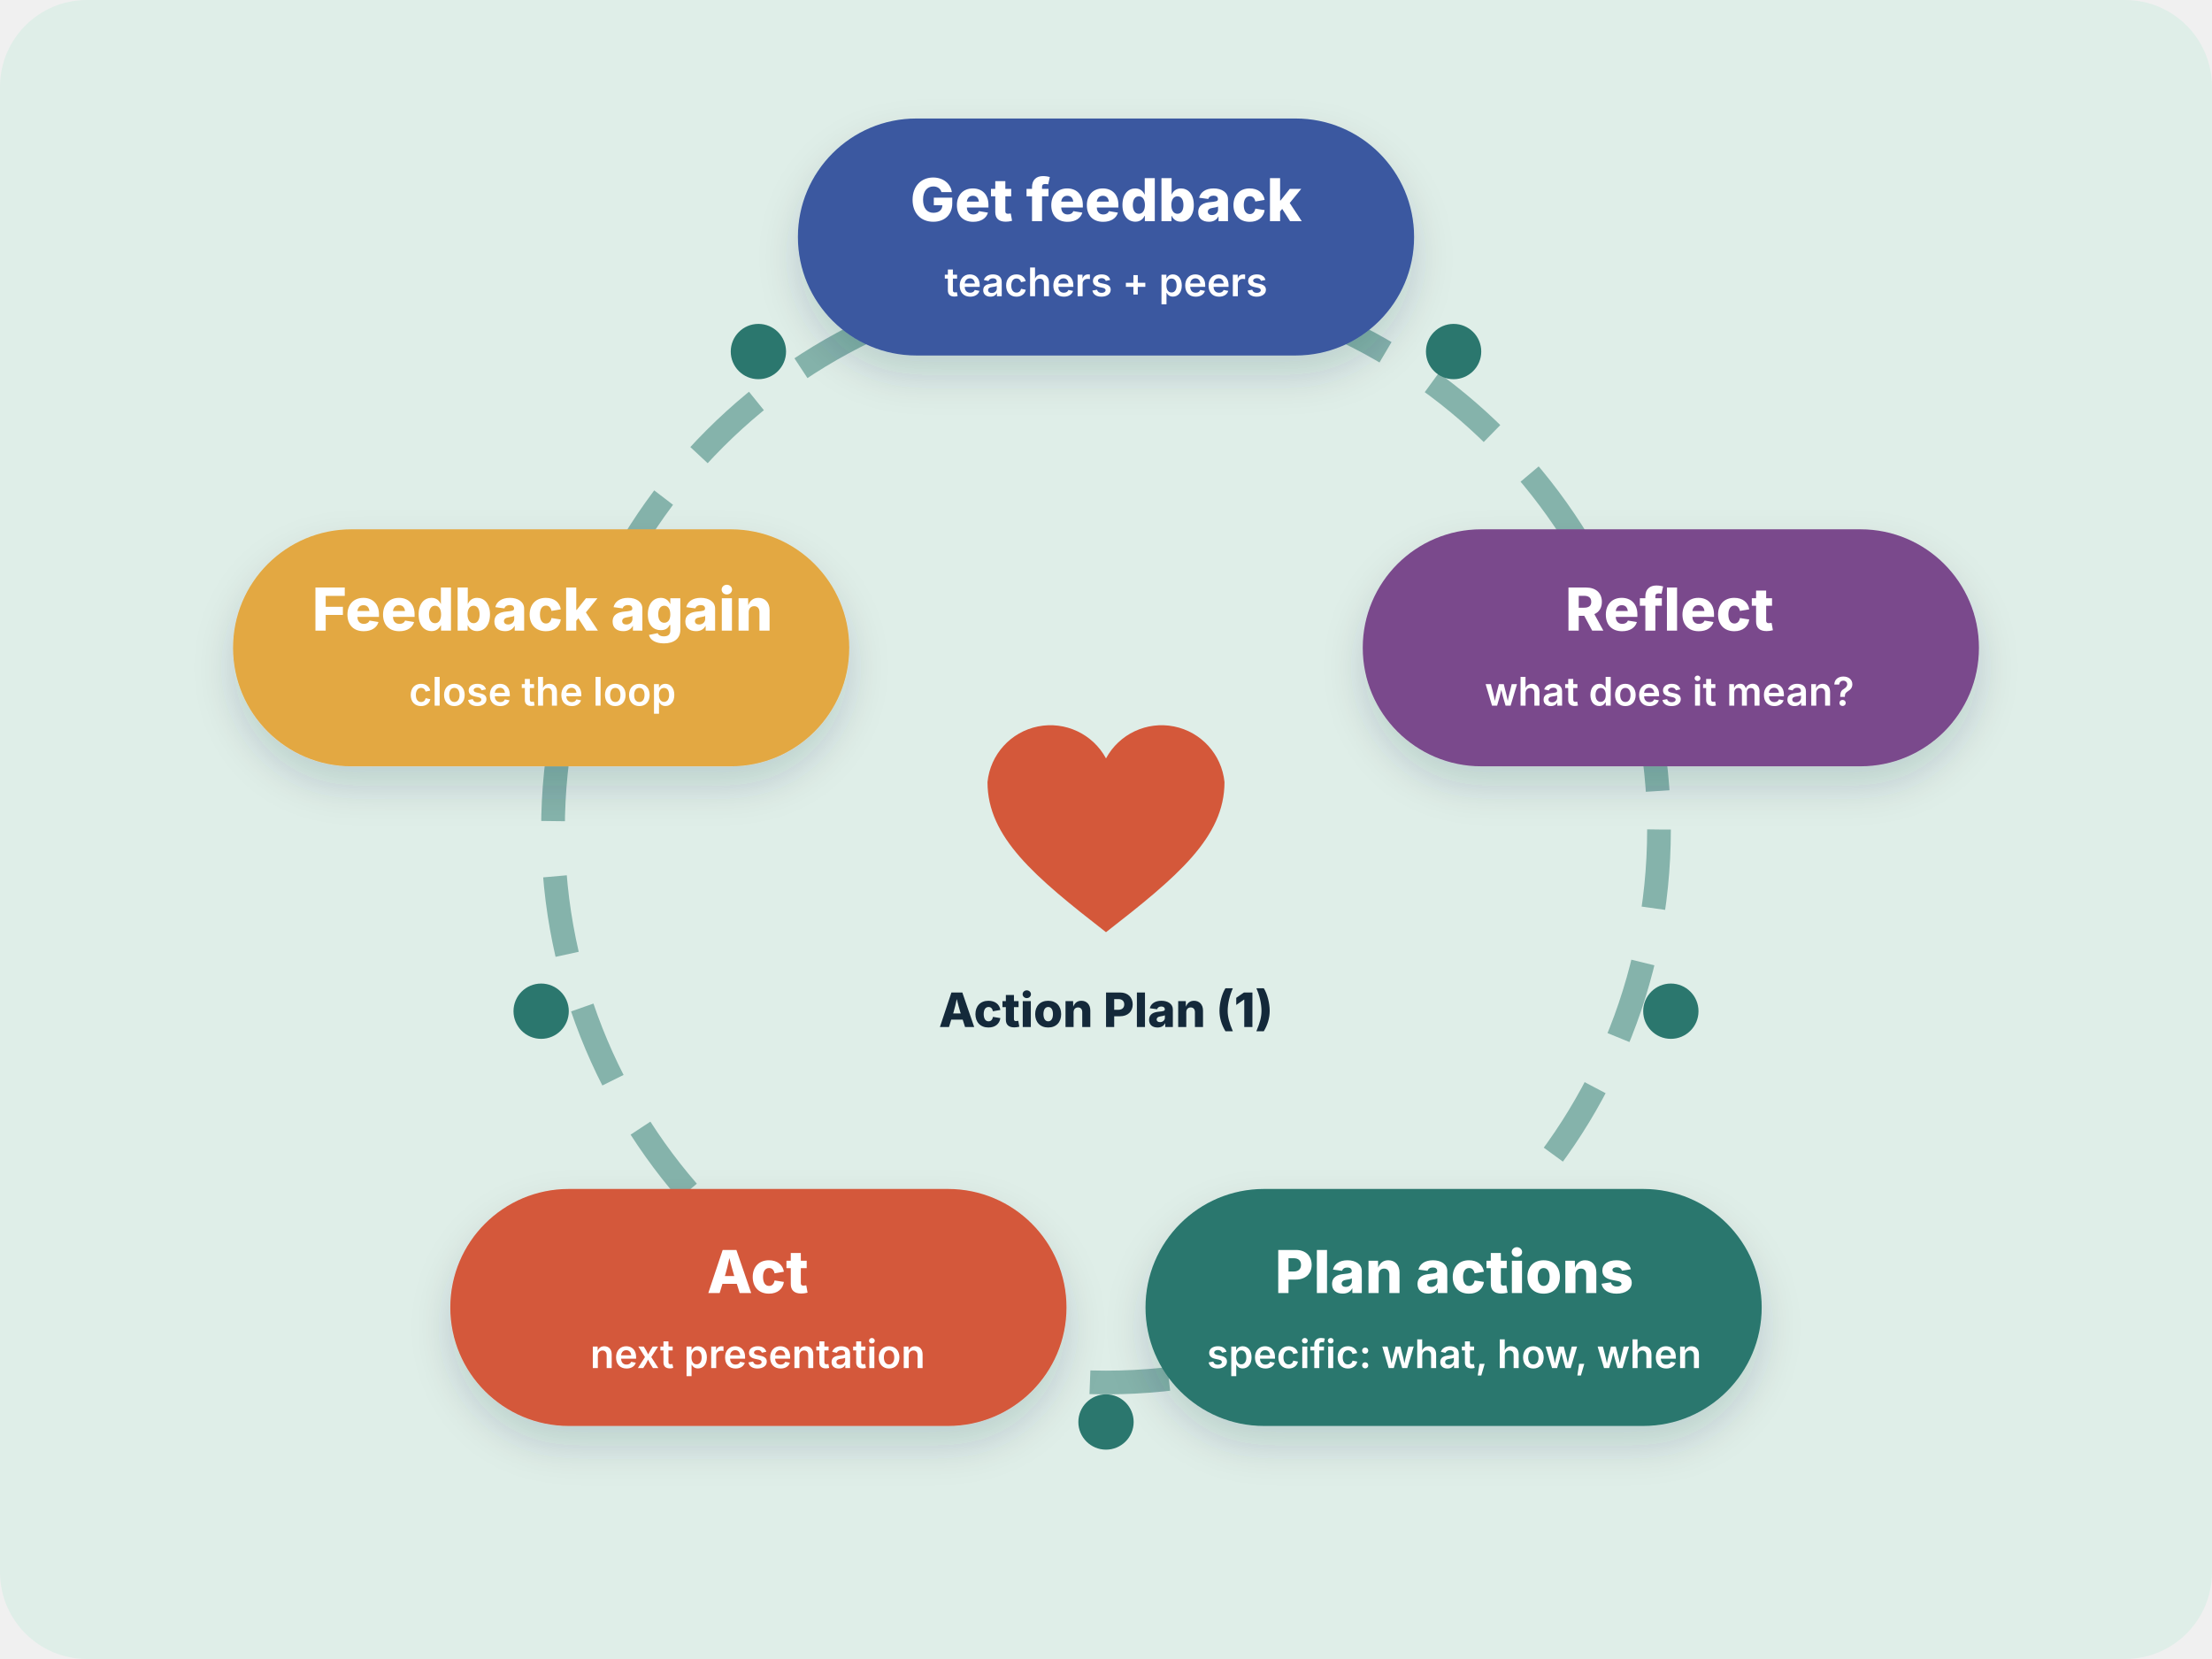
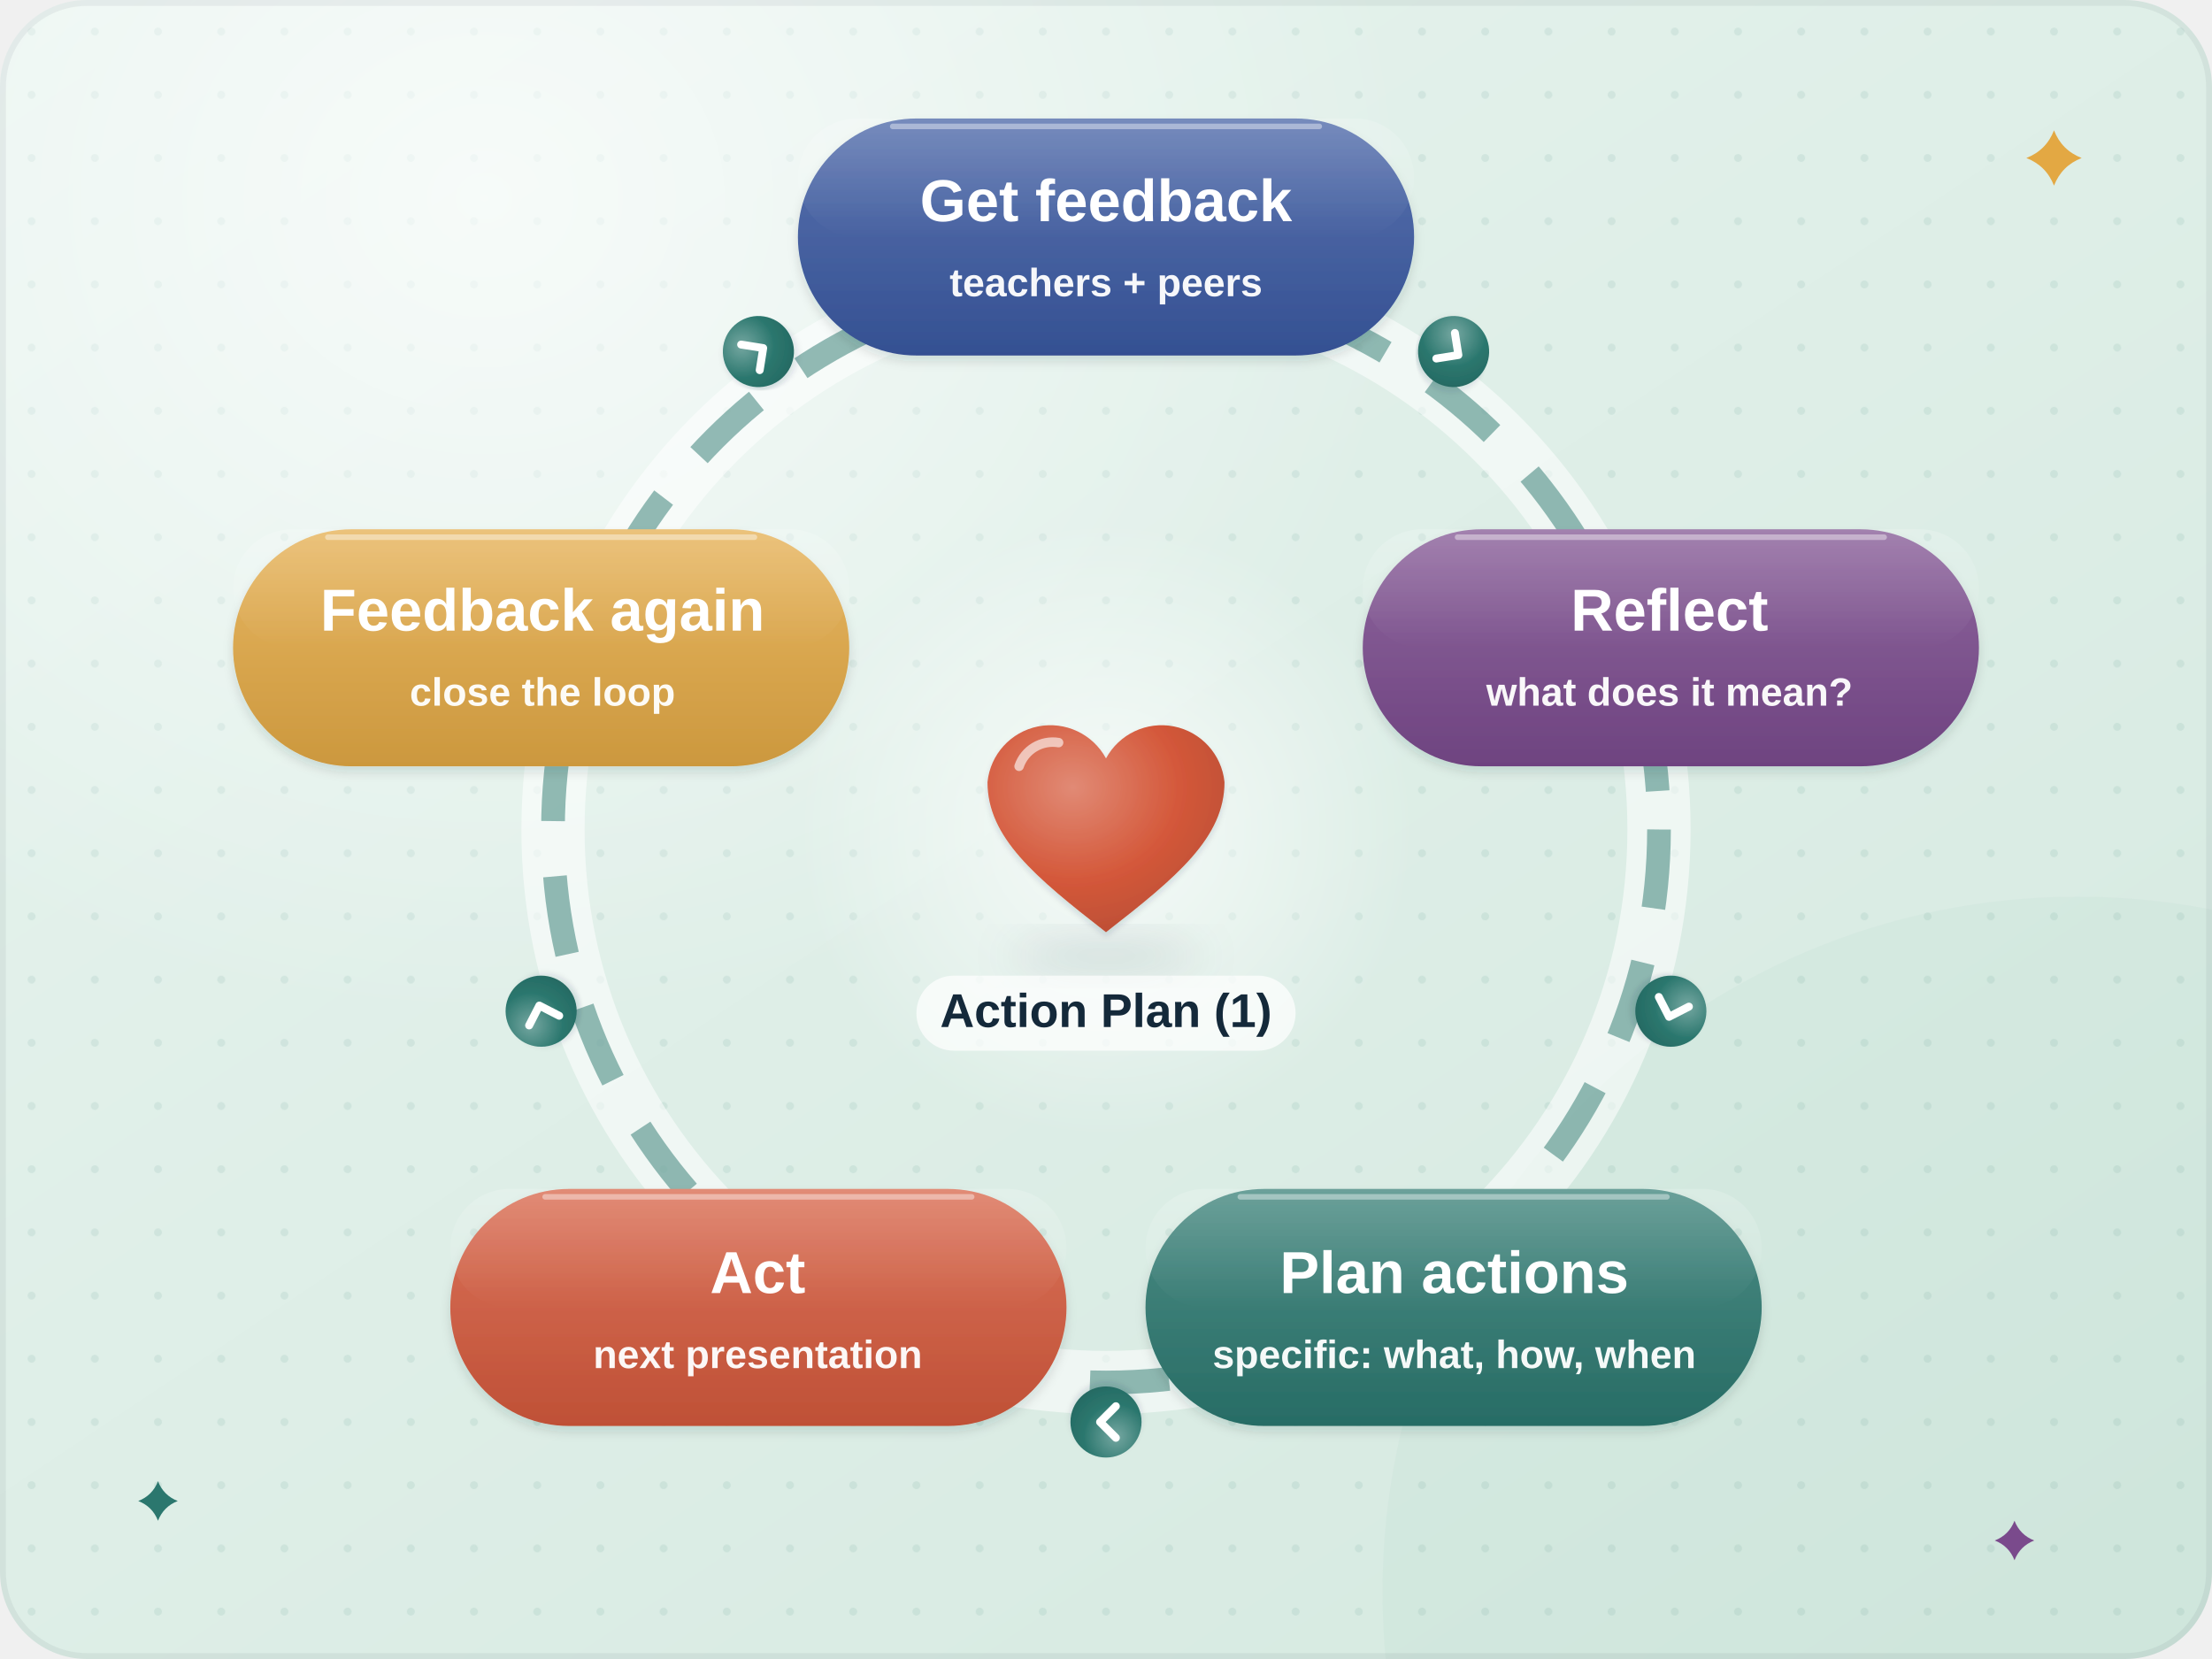
- <svg xmlns="http://www.w3.org/2000/svg" viewBox="0 0 560 420" fill="none" role="img" aria-label="The feedback loop: get feedback, reflect, plan specific actions, act in your next presentation, get feedback again">
-   <style>.fl{animation:fl 5s ease-in-out infinite;transform-box:fill-box;transform-origin:center}.f2{animation-delay:-1.7s}.f3{animation-delay:-3.3s}
- .tw{animation:tw 2.8s ease-in-out infinite;transform-box:fill-box;transform-origin:center}.t2{animation-delay:-1.4s}.t3{animation-delay:-.7s}
- .sp{animation:sp 12s linear infinite;transform-box:fill-box;transform-origin:center}.pu{animation:pu 2.4s ease-in-out infinite;transform-box:fill-box;transform-origin:center}
- .dr{stroke-dasharray:6 8;animation:dr 1.6s linear infinite}.bl{animation:bl 4s infinite;transform-box:fill-box;transform-origin:center}
- .sw{animation:sw 3s ease-in-out infinite;transform-box:fill-box;transform-origin:bottom center}.wv{animation:wv 2.6s ease-out infinite;opacity:0;transform-box:fill-box;transform-origin:center}.w2{animation-delay:.85s}.w3{animation-delay:1.7s}
- .bar{animation:bar 1.4s ease-in-out infinite;transform-box:fill-box;transform-origin:bottom}.b2{animation-delay:-.4s}.b3{animation-delay:-.8s}.b4{animation-delay:-1.1s}
- .pb{animation:pb 6s ease-in-out infinite;transform-box:fill-box;transform-origin:left}.wr{stroke-dasharray:240;animation:wr 5s ease-in-out infinite}
- @keyframes fl{0%,100%{transform:translateY(0)}50%{transform:translateY(-6px)}}@keyframes tw{0%,100%{opacity:.3;transform:scale(.7)}50%{opacity:1;transform:scale(1.05)}}
- @keyframes sp{to{transform:rotate(360deg)}}@keyframes pu{0%,100%{transform:scale(1)}15%{transform:scale(1.1)}30%{transform:scale(1)}}
- @keyframes dr{to{stroke-dashoffset:-28}}@keyframes bl{0%,92%,100%{transform:scaleY(1)}95%{transform:scaleY(.1)}}@keyframes sw{50%{transform:rotate(5deg)}}
- @keyframes wv{0%{opacity:0;transform:scale(.6)}30%{opacity:.9}100%{opacity:0;transform:scale(1.4)}}@keyframes bar{0%,100%{transform:scaleY(.4)}50%{transform:scaleY(1)}}
- @keyframes pb{0%{transform:scaleX(.08)}60%,100%{transform:scaleX(1)}}@keyframes wr{0%{stroke-dashoffset:240}50%,100%{stroke-dashoffset:0}}
- @media (prefers-reduced-motion:reduce){*{animation:none!important}.wv{opacity:.6}}</style>
+ <svg xmlns="http://www.w3.org/2000/svg" viewBox="0 0 560 420" fill="none" role="img" aria-label="The feedback loop: get feedback (teachers and peers), reflect (what does it mean?), plan actions (specific: what, how, when), act in your next presentation, feedback again to close the loop. At the centre: Action Plan (1).">
+   <style>
+ .fl{animation:fl 6s ease-in-out infinite;transform-box:fill-box;transform-origin:center}.f2{animation-delay:-2s}.f3{animation-delay:-4s}
+ .tw{animation:tw 3.2s ease-in-out infinite;transform-box:fill-box;transform-origin:center}.t2{animation-delay:-1.1s}.t3{animation-delay:-2.2s}
+ .pu{animation:pu 3s ease-in-out infinite;transform-box:fill-box;transform-origin:center}.p2{animation-delay:-1s}.p3{animation-delay:-2s}
+ .ha{animation:ha 3s ease-out infinite;transform-box:fill-box;transform-origin:center}.h2{animation-delay:-1.5s}
+ .dr{stroke-dasharray:7 9;animation:dr 2.2s linear infinite}
+ .bl{animation:bl 4.6s infinite;transform-box:fill-box;transform-origin:center}.b2{animation-delay:-1.7s}.b3{animation-delay:-3.1s}
+ .sw{animation:sw 3.6s ease-in-out infinite;transform-box:fill-box;transform-origin:0% 50%}
+ .rk{animation:rk 3.6s ease-in-out infinite;transform-box:fill-box;transform-origin:50% 100%}
+ .sh{animation:sh 6s ease-in-out infinite}
+ .sp{animation:sp 14s linear infinite;transform-box:fill-box;transform-origin:center}
+ .ri{animation:ri 1.6s ease-in-out infinite;transform-box:fill-box;transform-origin:center}
+ .st{animation:st 3.4s ease-in-out infinite}.s2{animation-delay:-1.7s}
+ @keyframes fl{0%,100%{transform:translateY(0)}50%{transform:translateY(-3px)}}
+ @keyframes tw{0%,100%{opacity:.35;transform:scale(.7)}50%{opacity:1;transform:scale(1.05)}}
+ @keyframes pu{0%,100%{transform:scale(1)}50%{transform:scale(1.06)}}
+ @keyframes ha{0%{opacity:.55;transform:scale(.85)}100%{opacity:0;transform:scale(1.45)}}
+ @keyframes dr{to{stroke-dashoffset:-32}}
+ @keyframes bl{0%,93%,100%{transform:scaleY(1)}96%{transform:scaleY(.1)}}
+ @keyframes sw{0%,100%{transform:rotate(-4deg)}50%{transform:rotate(4deg)}}
+ @keyframes rk{0%,100%{transform:rotate(-3deg)}50%{transform:rotate(3deg)}}
+ @keyframes sh{0%,100%{opacity:0}45%,55%{opacity:.5}}
+ @keyframes sp{to{transform:rotate(360deg)}}
+ @keyframes ri{0%,100%{transform:rotate(-8deg)}50%{transform:rotate(8deg)}}
+ @keyframes st{0%{opacity:0;transform:translateY(3px)}40%{opacity:.8}100%{opacity:0;transform:translateY(-8px)}}
+ @media (prefers-reduced-motion: reduce) { * { animation: none !important; } .ha{opacity:0} .st{opacity:.6} }
+ </style>
  <defs>
-     <filter id="s" x="-30%" y="-30%" width="160%" height="170%">
-       <feDropShadow dx="0" dy="5" stdDeviation="5" flood-color="#14293a" flood-opacity=".16" />
+     <filter id="lp-sh" x="-25%" y="-25%" width="150%" height="160%">
+       <feDropShadow dx="0" dy="9" stdDeviation="10" flood-color="#14293a" flood-opacity=".11" />
+       <feDropShadow dx="0" dy="1.5" stdDeviation="1.3" flood-color="#14293a" flood-opacity=".13" />
    </filter>
-     <linearGradient id="gl" x1="0" y1="0" x2="0" y2="1">
-       <stop offset="0" stop-color="#fff" stop-opacity=".55" />
+     <filter id="lp-sm" x="-40%" y="-40%" width="180%" height="190%">
+       <feDropShadow dx="0" dy="3.5" stdDeviation="3.5" flood-color="#14293a" flood-opacity=".17" />
+       <feDropShadow dx="0" dy="1" stdDeviation=".7" flood-color="#14293a" flood-opacity=".14" />
+     </filter>
+     <filter id="lp-bl" x="-50%" y="-50%" width="200%" height="200%">
+       <feGaussianBlur stdDeviation="6" />
+     </filter>
+     <linearGradient id="lp-pap" x1="0" y1="0" x2="0" y2="1">
+       <stop offset="0" stop-color="#ffffff" />
+       <stop offset="1" stop-color="#fbf8f2" />
+     </linearGradient>
+     <radialGradient id="lp-glo" cx=".5" cy=".5" r=".5">
+       <stop offset="0" stop-color="#fff" stop-opacity=".9" />
+       <stop offset="1" stop-color="#fff" stop-opacity="0" />
+     </radialGradient>
+     <linearGradient id="lp-gls" x1="0" y1="0" x2="0" y2="1">
+       <stop offset="0" stop-color="#fff" stop-opacity=".38" />
      <stop offset="1" stop-color="#fff" stop-opacity="0" />
    </linearGradient>
+     <linearGradient id="lp-bg" x1="0" y1="0" x2=".9" y2="1">
+       <stop offset="0" stop-color="#e8f4ef" />
+       <stop offset="1" stop-color="#d5e9e0" />
+     </linearGradient>
+     <pattern id="lp-dt" width="16" height="16" patternUnits="userSpaceOnUse">
+       <circle cx="8" cy="8" r="1" fill="#2b776e" opacity="0.09" />
+     </pattern>
+     <clipPath id="lp-cl">
+       <rect width="560" height="420" rx="22" />
+     </clipPath>
+     <radialGradient id="lp-g0" cx=".36" cy=".3" r=".75">
+       <stop offset="0" stop-color="#75a7a1" />
+       <stop offset=".6" stop-color="#2b776e" />
+       <stop offset="1" stop-color="#266a63" />
+     </radialGradient>
+     <linearGradient id="lp-g1" x1="0" y1="0" x2="0" y2="1">
+       <stop offset="0" stop-color="#5a73af" />
+       <stop offset="1" stop-color="#345092" />
+     </linearGradient>
+     <linearGradient id="lp-g2" x1="0" y1="0" x2="0" y2="1">
+       <stop offset="0" stop-color="#8f679e" />
+       <stop offset="1" stop-color="#6e4380" />
+     </linearGradient>
+     <linearGradient id="lp-g3" x1="0" y1="0" x2="0" y2="1">
+       <stop offset="0" stop-color="#4d8d85" />
+       <stop offset="1" stop-color="#276c65" />
+     </linearGradient>
+     <linearGradient id="lp-g4" x1="0" y1="0" x2="0" y2="1">
+       <stop offset="0" stop-color="#db735a" />
+       <stop offset="1" stop-color="#bf5036" />
+     </linearGradient>
+     <linearGradient id="lp-g5" x1="0" y1="0" x2="0" y2="1">
+       <stop offset="0" stop-color="#e7b661" />
+       <stop offset="1" stop-color="#cc983e" />
+     </linearGradient>
+     <radialGradient id="lp-g6" cx=".36" cy=".3" r=".75">
+       <stop offset="0" stop-color="#e18a75" />
+       <stop offset=".6" stop-color="#d4583a" />
+       <stop offset="1" stop-color="#bb4e35" />
+     </radialGradient>
  </defs>
-   <rect width="560" height="420" rx="22" fill="#dfeee8" />
-   <g class="sp" style="animation-duration:40s;transform-origin:280px 210px">
+   <g clip-path="url(#lp-cl)">
+     <rect width="560" height="420" fill="url(#lp-bg)" />
+     <rect width="560" height="420" fill="url(#lp-dt)" />
+     <ellipse cx="123" cy="50" rx="235" ry="210" fill="url(#lp-glo)" opacity=".75" />
+     <circle cx="526" cy="403" r="176" fill="#2b776e" opacity=".035" />
+     <rect x=".75" y=".75" width="558.5" height="418.5" rx="21.25" stroke="#14293a" stroke-opacity=".06" stroke-width="1.5" />
+   </g>
+   <circle cx="280" cy="210" r="140" stroke="#fff" stroke-width="16" opacity=".55" />
+   <g class="sp" style="animation-duration:40s">
    <circle cx="280" cy="210" r="140" stroke="#2b776e" stroke-width="6" stroke-dasharray="20 14" opacity=".5" />
  </g>
-   <g class="fl " filter="url(#s)">
-     <rect x="202" y="30" width="156" height="60" rx="30" fill="#3a58a0" />
+   <circle cx="280" cy="210" r="78" fill="url(#lp-glo)" opacity=".8" />
+   <g transform="translate(368 89) rotate(36.0)">
+     <circle r="9" fill="url(#lp-g0)" filter="url(#lp-sm)" class="pu" />
+     <path d="M-2.5-4l4 4-4 4" stroke="#fff" stroke-width="2" stroke-linecap="round" stroke-linejoin="round" />
  </g>
-   <text x="280.0" y="56.0" font-family="Inter, Arial, sans-serif" font-size="15" font-weight="800" fill="#fff" text-anchor="middle">Get feedback</text>
-   <text x="280.0" y="75.0" font-family="Inter, Arial, sans-serif" font-size="10" font-weight="600" fill="#fff" text-anchor="middle">teachers + peers</text>
-   <circle cx="368" cy="89" r="7" fill="#2b776e" class="pu" />
-   <g class="fl f2" filter="url(#s)">
-     <rect x="345" y="134" width="156" height="60" rx="30" fill="#7a4a8c" />
+   <g transform="translate(423 256) rotate(107.8)">
+     <circle r="9" fill="url(#lp-g0)" filter="url(#lp-sm)" class="pu" />
+     <path d="M-2.5-4l4 4-4 4" stroke="#fff" stroke-width="2" stroke-linecap="round" stroke-linejoin="round" />
  </g>
-   <text x="422.658" y="159.647" font-family="Inter, Arial, sans-serif" font-size="15" font-weight="800" fill="#fff" text-anchor="middle">Reflect</text>
-   <text x="422.658" y="178.647" font-family="Inter, Arial, sans-serif" font-size="10" font-weight="600" fill="#fff" text-anchor="middle">what does it mean?</text>
-   <circle cx="423" cy="256" r="7" fill="#2b776e" class="pu" />
-   <g class="fl f3" filter="url(#s)">
-     <rect x="290" y="301" width="156" height="60" rx="30" fill="#2b776e" />
+   <g transform="translate(280 360) rotate(180.0)">
+     <circle r="9" fill="url(#lp-g0)" filter="url(#lp-sm)" class="pu" />
+     <path d="M-2.5-4l4 4-4 4" stroke="#fff" stroke-width="2" stroke-linecap="round" stroke-linejoin="round" />
  </g>
-   <text x="368.168" y="327.353" font-family="Inter, Arial, sans-serif" font-size="15" font-weight="800" fill="#fff" text-anchor="middle">Plan actions</text>
-   <text x="368.168" y="346.353" font-family="Inter, Arial, sans-serif" font-size="10" font-weight="600" fill="#fff" text-anchor="middle">specific: what, how, when</text>
-   <circle cx="280" cy="360" r="7" fill="#2b776e" class="pu" />
-   <g class="fl " filter="url(#s)">
-     <rect x="114" y="301" width="156" height="60" rx="30" fill="#d4583a" />
+   <g transform="translate(137 256) rotate(252.2)">
+     <circle r="9" fill="url(#lp-g0)" filter="url(#lp-sm)" class="pu" />
+     <path d="M-2.5-4l4 4-4 4" stroke="#fff" stroke-width="2" stroke-linecap="round" stroke-linejoin="round" />
  </g>
-   <text x="191.832" y="327.353" font-family="Inter, Arial, sans-serif" font-size="15" font-weight="800" fill="#fff" text-anchor="middle">Act</text>
-   <text x="191.832" y="346.353" font-family="Inter, Arial, sans-serif" font-size="10" font-weight="600" fill="#fff" text-anchor="middle">next presentation</text>
-   <circle cx="137" cy="256" r="7" fill="#2b776e" class="pu" />
-   <g class="fl " filter="url(#s)">
-     <rect x="59" y="134" width="156" height="60" rx="30" fill="#e3a843" />
+   <g transform="translate(192 89) rotate(-36.0)">
+     <circle r="9" fill="url(#lp-g0)" filter="url(#lp-sm)" class="pu" />
+     <path d="M-2.5-4l4 4-4 4" stroke="#fff" stroke-width="2" stroke-linecap="round" stroke-linejoin="round" />
  </g>
-   <text x="137.342" y="159.647" font-family="Inter, Arial, sans-serif" font-size="15" font-weight="800" fill="#fff" text-anchor="middle">Feedback again</text>
-   <text x="137.342" y="178.647" font-family="Inter, Arial, sans-serif" font-size="10" font-weight="600" fill="#fff" text-anchor="middle">close the loop</text>
-   <circle cx="192" cy="89" r="7" fill="#2b776e" class="pu" />
+   <g class="fl ">
+     <rect x="202" y="30" width="156" height="60" rx="30" fill="url(#lp-g1)" filter="url(#lp-sh)" />
+     <path d="M226 32H334" stroke="#fff" stroke-opacity=".4" stroke-width="1.4" stroke-linecap="round" />
+     <rect x="202" y="30" width="156" height="30" rx="15" fill="url(#lp-gls)" opacity=".45" />
+     <text x="280.0" y="56.0" font-family="'Helvetica Neue', Arial, sans-serif" font-weight="800" font-size="15" fill="#fff" text-anchor="middle">Get feedback</text>
+     <text x="280.0" y="75.0" font-family="'Helvetica Neue', Arial, sans-serif" font-weight="600" font-size="10" fill="#fff" text-anchor="middle" opacity=".95">teachers + peers</text>
+   </g>
+   <g class="fl f2">
+     <rect x="345" y="134" width="156" height="60" rx="30" fill="url(#lp-g2)" filter="url(#lp-sh)" />
+     <path d="M369 136H477" stroke="#fff" stroke-opacity=".4" stroke-width="1.4" stroke-linecap="round" />
+     <rect x="345" y="134" width="156" height="30" rx="15" fill="url(#lp-gls)" opacity=".45" />
+     <text x="422.66" y="159.65" font-family="'Helvetica Neue', Arial, sans-serif" font-weight="800" font-size="15" fill="#fff" text-anchor="middle">Reflect</text>
+     <text x="422.66" y="178.65" font-family="'Helvetica Neue', Arial, sans-serif" font-weight="600" font-size="10" fill="#fff" text-anchor="middle" opacity=".95">what does it mean?</text>
+   </g>
+   <g class="fl f3">
+     <rect x="290" y="301" width="156" height="60" rx="30" fill="url(#lp-g3)" filter="url(#lp-sh)" />
+     <path d="M314 303H422" stroke="#fff" stroke-opacity=".4" stroke-width="1.4" stroke-linecap="round" />
+     <rect x="290" y="301" width="156" height="30" rx="15" fill="url(#lp-gls)" opacity=".45" />
+     <text x="368.17" y="327.35" font-family="'Helvetica Neue', Arial, sans-serif" font-weight="800" font-size="15" fill="#fff" text-anchor="middle">Plan actions</text>
+     <text x="368.17" y="346.35" font-family="'Helvetica Neue', Arial, sans-serif" font-weight="600" font-size="10" fill="#fff" text-anchor="middle" opacity=".95">specific: what, how, when</text>
+   </g>
+   <g class="fl ">
+     <rect x="114" y="301" width="156" height="60" rx="30" fill="url(#lp-g4)" filter="url(#lp-sh)" />
+     <path d="M138 303H246" stroke="#fff" stroke-opacity=".4" stroke-width="1.4" stroke-linecap="round" />
+     <rect x="114" y="301" width="156" height="30" rx="15" fill="url(#lp-gls)" opacity=".45" />
+     <text x="191.83" y="327.35" font-family="'Helvetica Neue', Arial, sans-serif" font-weight="800" font-size="15" fill="#fff" text-anchor="middle">Act</text>
+     <text x="191.83" y="346.35" font-family="'Helvetica Neue', Arial, sans-serif" font-weight="600" font-size="10" fill="#fff" text-anchor="middle" opacity=".95">next presentation</text>
+   </g>
+   <g class="fl f2">
+     <rect x="59" y="134" width="156" height="60" rx="30" fill="url(#lp-g5)" filter="url(#lp-sh)" />
+     <path d="M83 136H191" stroke="#fff" stroke-opacity=".4" stroke-width="1.4" stroke-linecap="round" />
+     <rect x="59" y="134" width="156" height="30" rx="15" fill="url(#lp-gls)" opacity=".45" />
+     <text x="137.34" y="159.65" font-family="'Helvetica Neue', Arial, sans-serif" font-weight="800" font-size="15" fill="#fff" text-anchor="middle">Feedback again</text>
+     <text x="137.34" y="178.65" font-family="'Helvetica Neue', Arial, sans-serif" font-weight="600" font-size="10" fill="#fff" text-anchor="middle" opacity=".95">close the loop</text>
+   </g>
+   <ellipse cx="280" cy="242" rx="24" ry="4" fill="#14293a" opacity=".15" filter="url(#lp-bl)" />
  <g class="pu">
-     <path d="M280 236c-18-14-30-24-30-38a16 16 0 0 1 30-6 16 16 0 0 1 30 6c0 14-12 24-30 38z" fill="#d4583a" />
+     <path d="M280 236c-18-14-30-24-30-38a16 16 0 0 1 30-6 16 16 0 0 1 30 6c0 14-12 24-30 38z" fill="url(#lp-g6)" filter="url(#lp-sm)" />
+     <path d="M258 194a9 9 0 0 1 10-6" stroke="#fff" stroke-opacity=".6" stroke-width="2.4" stroke-linecap="round" />
  </g>
-   <text x="280" y="260" font-family="Inter, Arial, sans-serif" font-size="12" font-weight="800" fill="#14293a" text-anchor="middle">Action Plan (1)</text>
+   <rect x="232" y="247" width="96" height="19" rx="9.5" fill="#fff" opacity=".7" />
+   <text x="280" y="260" font-family="'Helvetica Neue', Arial, sans-serif" font-weight="800" font-size="12" fill="#14293a" text-anchor="middle">Action Plan (1)</text>
+   <path class="tw " d="M520 33Q521.96 38.04 527 40Q521.96 41.96 520 47Q518.04 41.96 513 40Q518.04 38.04 520 33Z" fill="#e3a843" />
+   <path class="tw t2" d="M40 375Q41.4 378.6 45 380Q41.4 381.4 40 385Q38.6 381.4 35 380Q38.6 378.6 40 375Z" fill="#2b776e" />
+   <path class="tw t3" d="M510 385Q511.4 388.6 515 390Q511.4 391.4 510 395Q508.6 391.4 505 390Q508.6 388.6 510 385Z" fill="#7a4a8c" />
</svg>
